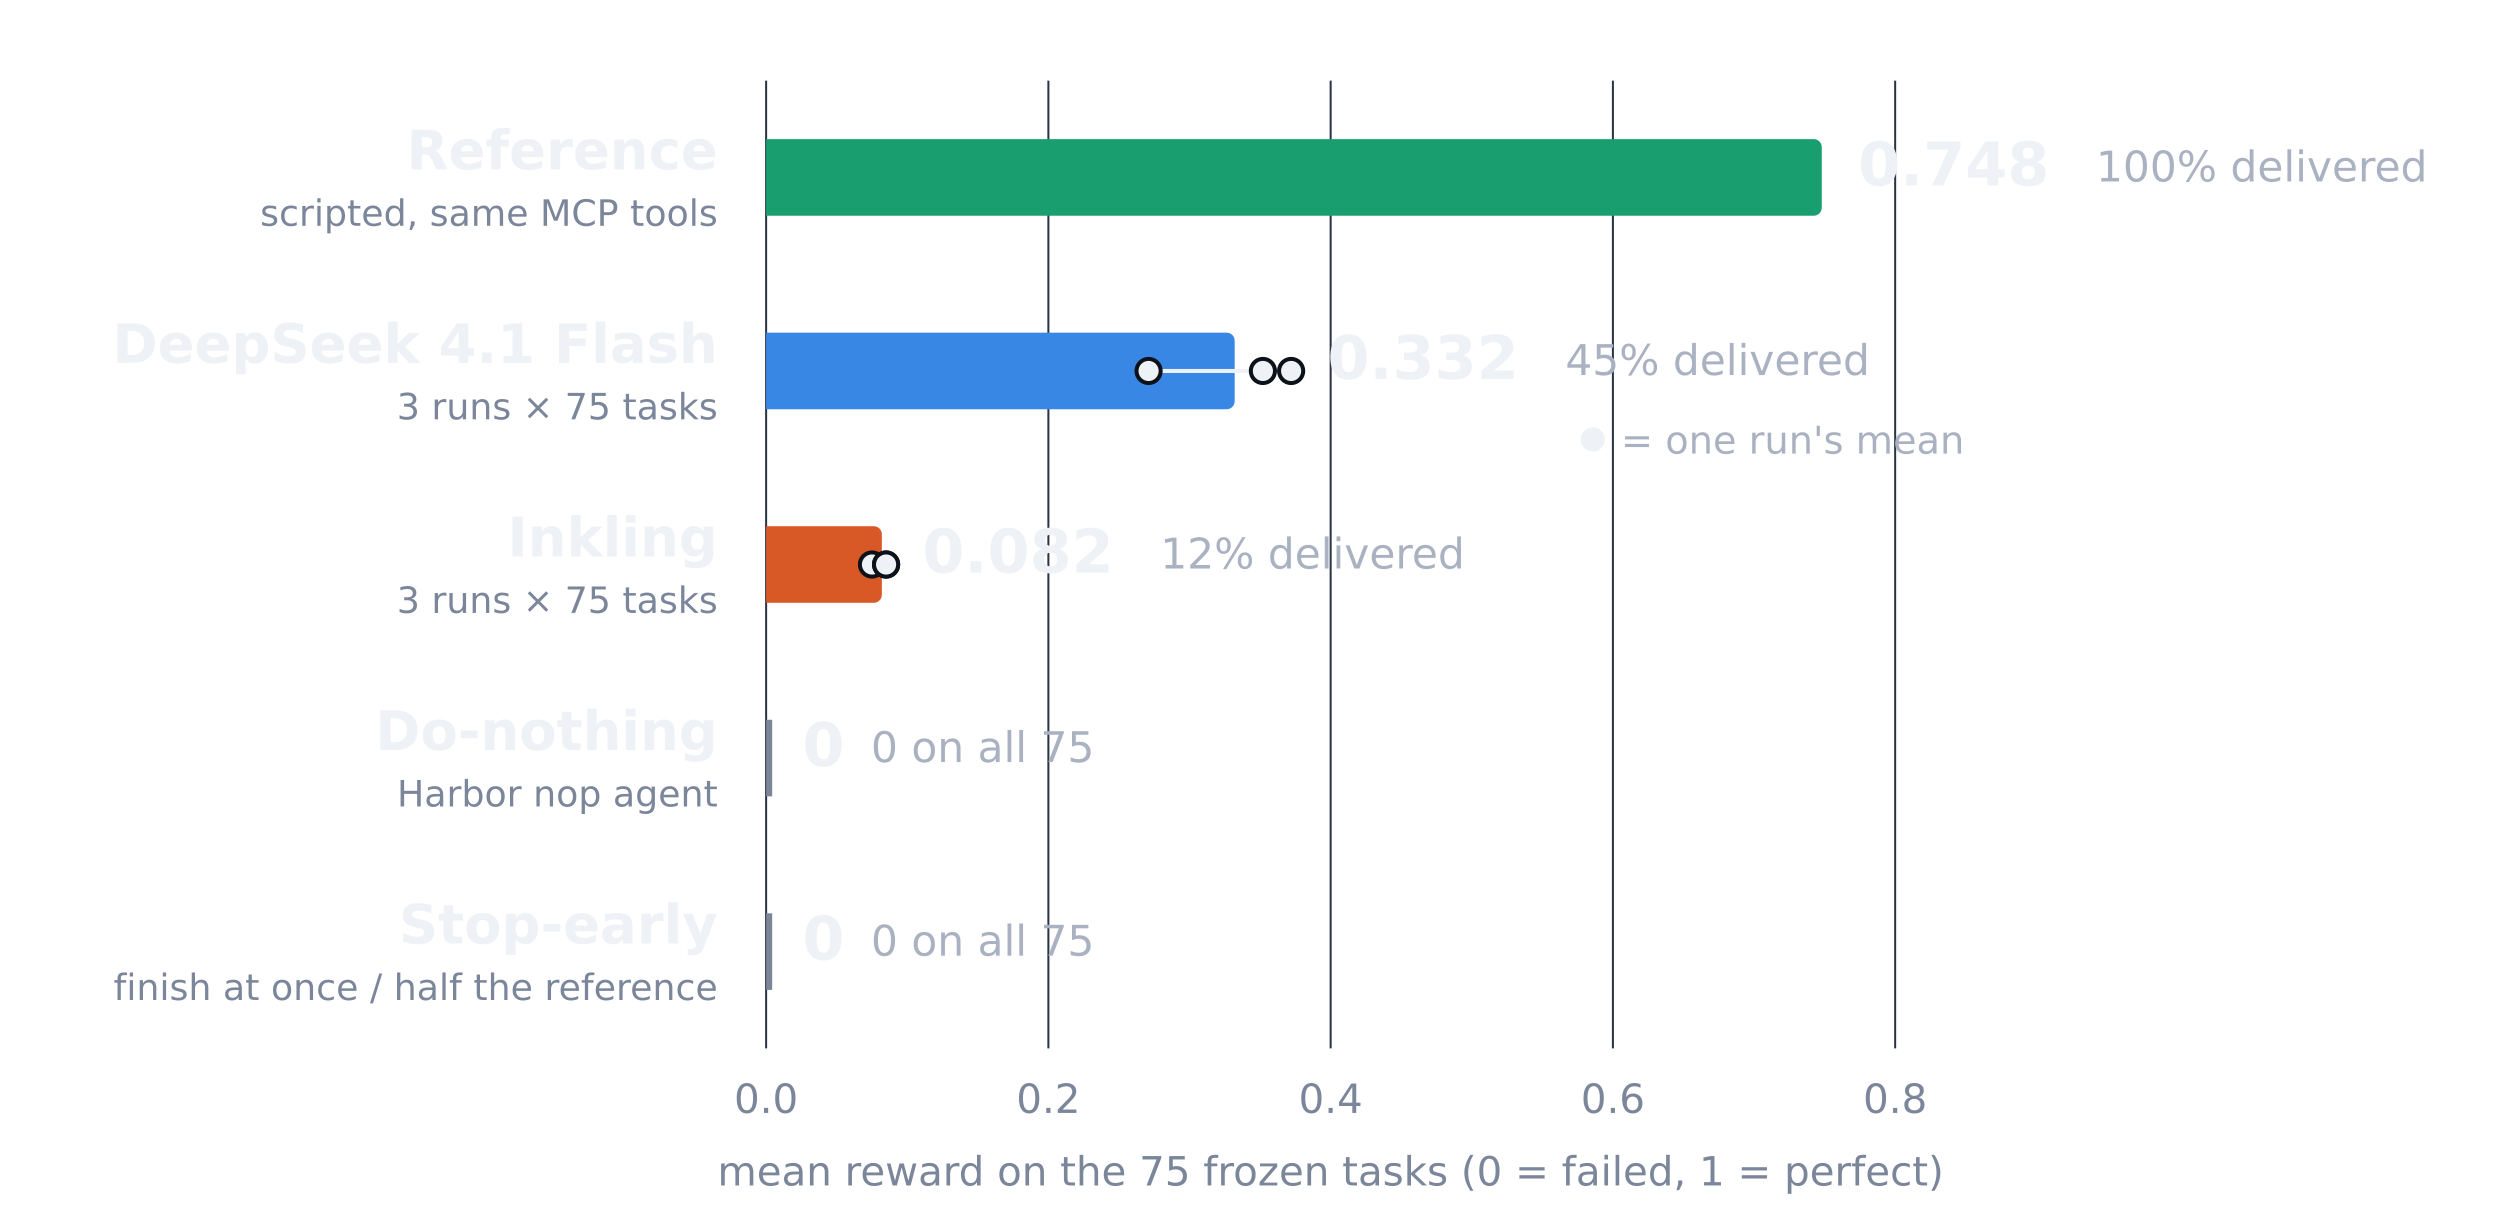
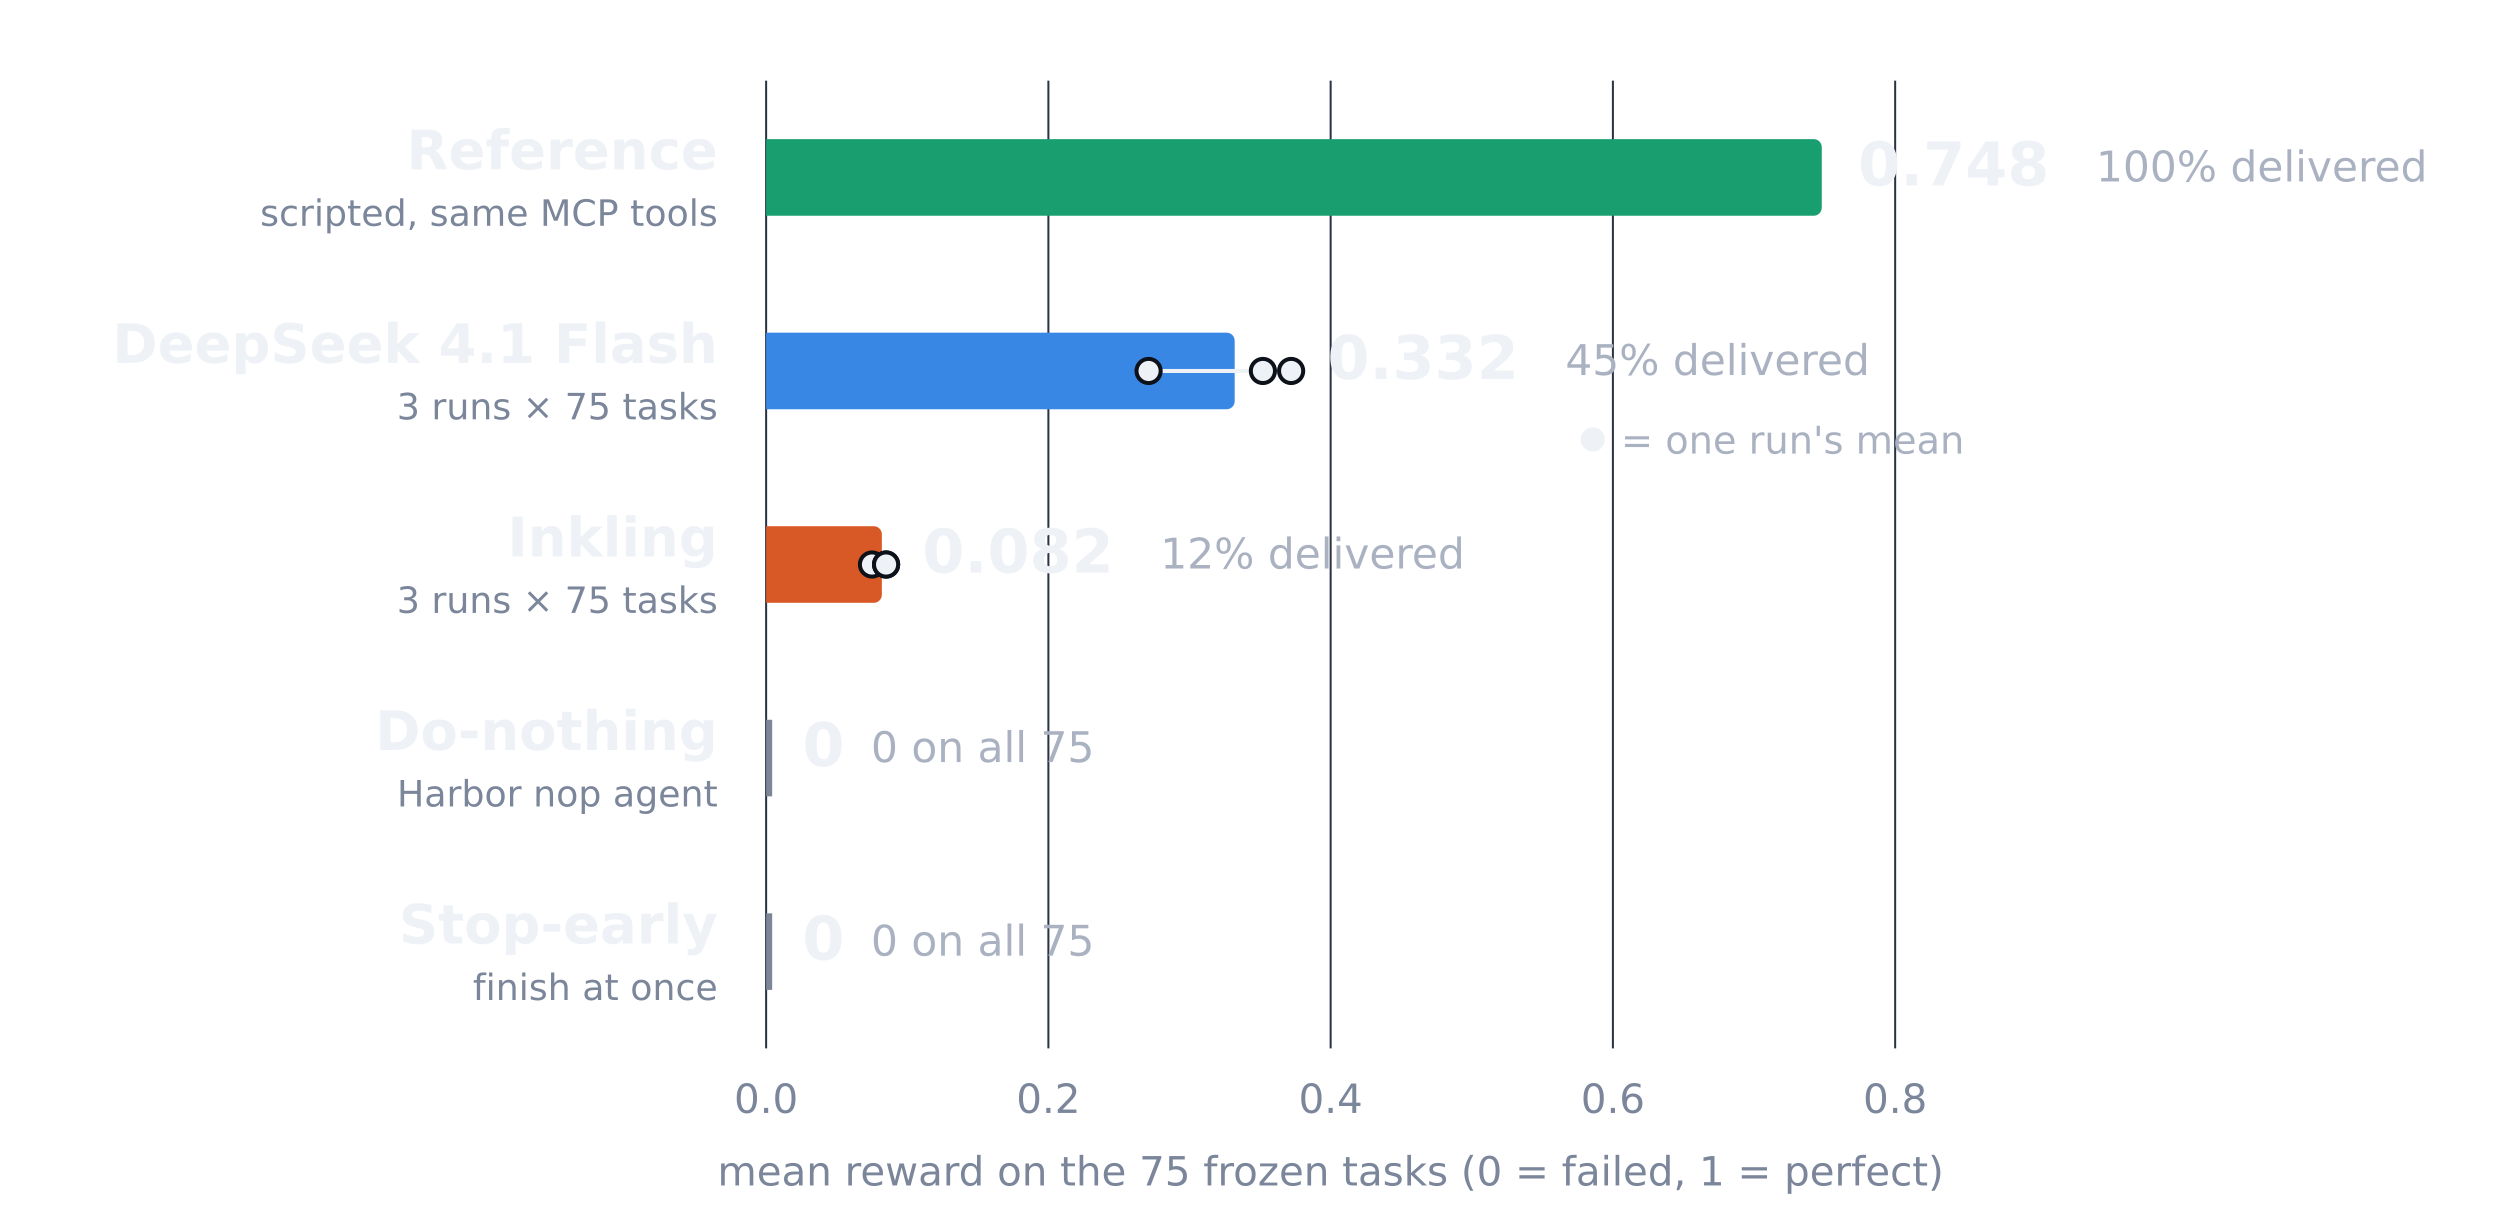
<svg xmlns="http://www.w3.org/2000/svg" viewBox="0 0 1240 600" width="1240" height="600" font-family="'DejaVu Sans', Verdana, 'Helvetica Neue', Arial, sans-serif">
  <line x1="380.0" y1="40" x2="380.0" y2="520" stroke="#2a3345" stroke-width="1" />
  <text x="380.0" y="552.0" font-size="20" fill="#7b869b" text-anchor="middle" font-weight="400">0.0</text>
  <line x1="520.0" y1="40" x2="520.0" y2="520" stroke="#2a3345" stroke-width="1" />
  <text x="520.0" y="552.0" font-size="20" fill="#7b869b" text-anchor="middle" font-weight="400">0.2</text>
  <line x1="660.0" y1="40" x2="660.0" y2="520" stroke="#2a3345" stroke-width="1" />
  <text x="660.0" y="552.0" font-size="20" fill="#7b869b" text-anchor="middle" font-weight="400">0.4</text>
  <line x1="800.0" y1="40" x2="800.0" y2="520" stroke="#2a3345" stroke-width="1" />
  <text x="800.0" y="552.0" font-size="20" fill="#7b869b" text-anchor="middle" font-weight="400">0.6</text>
  <line x1="940.0" y1="40" x2="940.0" y2="520" stroke="#2a3345" stroke-width="1" />
  <text x="940.0" y="552.0" font-size="20" fill="#7b869b" text-anchor="middle" font-weight="400">0.8</text>
  <text x="660.0" y="588.0" font-size="20" fill="#7b869b" text-anchor="middle" font-weight="400">mean reward on the 75 frozen tasks (0 = failed, 1 = perfect)</text>
  <text x="356.0" y="84.0" font-size="27" fill="#eef1f6" text-anchor="end" font-weight="600">Reference</text>
  <text x="356.0" y="112.0" font-size="18" fill="#7b869b" text-anchor="end" font-weight="400">scripted, same MCP tools</text>
  <path d="M380,69.0 h519.6 a4,4 0 0 1 4,4 v30 a4,4 0 0 1 -4,4 h-519.6 z" fill="#199e70" />
  <text x="921.6" y="92.0" font-size="30" fill="#eef1f6" text-anchor="start" font-weight="700">0.748</text>
  <text x="1039.6" y="90.0" font-size="21" fill="#aab2c2" text-anchor="start" font-weight="400">100% delivered</text>
  <text x="356.0" y="180.0" font-size="27" fill="#eef1f6" text-anchor="end" font-weight="600">DeepSeek 4.1 Flash</text>
  <text x="356.0" y="208.0" font-size="18" fill="#7b869b" text-anchor="end" font-weight="400">3 runs × 75 tasks</text>
  <path d="M380,165.0 h228.4 a4,4 0 0 1 4,4 v30 a4,4 0 0 1 -4,4 h-228.4 z" fill="#3987e5" />
  <line x1="569.7" y1="184.0" x2="640.4" y2="184.0" stroke="#eef1f6" stroke-width="2" />
  <circle cx="640.4" cy="184.0" r="6" fill="#eef1f6" stroke="#0d1119" stroke-width="2" />
  <circle cx="569.7" cy="184.0" r="6" fill="#eef1f6" stroke="#0d1119" stroke-width="2" />
  <circle cx="626.4" cy="184.0" r="6" fill="#eef1f6" stroke="#0d1119" stroke-width="2" />
  <text x="658.4" y="188.0" font-size="30" fill="#eef1f6" text-anchor="start" font-weight="700">0.332</text>
  <text x="776.4" y="186.0" font-size="21" fill="#aab2c2" text-anchor="start" font-weight="400">45% delivered</text>
  <text x="356.0" y="276.0" font-size="27" fill="#eef1f6" text-anchor="end" font-weight="600">Inkling</text>
  <text x="356.0" y="304.0" font-size="18" fill="#7b869b" text-anchor="end" font-weight="400">3 runs × 75 tasks</text>
  <path d="M380,261.0 h53.4 a4,4 0 0 1 4,4 v30 a4,4 0 0 1 -4,4 h-53.4 z" fill="#d95926" />
  <line x1="432.5" y1="280.0" x2="439.5" y2="280.0" stroke="#eef1f6" stroke-width="2" />
  <circle cx="432.5" cy="280.0" r="6" fill="#eef1f6" stroke="#0d1119" stroke-width="2" />
  <circle cx="439.5" cy="280.0" r="6" fill="#eef1f6" stroke="#0d1119" stroke-width="2" />
  <circle cx="439.5" cy="280.0" r="6" fill="#eef1f6" stroke="#0d1119" stroke-width="2" />
  <text x="457.5" y="284.0" font-size="30" fill="#eef1f6" text-anchor="start" font-weight="700">0.082</text>
  <text x="575.5" y="282.0" font-size="21" fill="#aab2c2" text-anchor="start" font-weight="400">12% delivered</text>
  <text x="356.0" y="372.0" font-size="27" fill="#eef1f6" text-anchor="end" font-weight="600">Do-nothing</text>
  <text x="356.0" y="400.0" font-size="18" fill="#7b869b" text-anchor="end" font-weight="400">Harbor nop agent</text>
  <rect x="380" y="357.0" width="3" height="38" fill="#7d8696" />
  <text x="398.0" y="380.0" font-size="30" fill="#eef1f6" text-anchor="start" font-weight="700">0</text>
  <text x="432.0" y="378.0" font-size="21" fill="#aab2c2" text-anchor="start" font-weight="400">0 on all 75</text>
  <text x="356.0" y="468.0" font-size="27" fill="#eef1f6" text-anchor="end" font-weight="600">Stop-early</text>
-   <text x="356.0" y="496.0" font-size="18" fill="#7b869b" text-anchor="end" font-weight="400">finish at once / half the reference</text>
+   <text x="356.0" y="496.0" font-size="18" fill="#7b869b" text-anchor="end" font-weight="400">finish at once</text>
  <rect x="380" y="453.0" width="3" height="38" fill="#7d8696" />
  <text x="398.0" y="476.0" font-size="30" fill="#eef1f6" text-anchor="start" font-weight="700">0</text>
  <text x="432.0" y="474.0" font-size="21" fill="#aab2c2" text-anchor="start" font-weight="400">0 on all 75</text>
  <circle cx="790" cy="218.0" r="6" fill="#eef1f6" />
  <text x="804.0" y="225.0" font-size="19" fill="#aab2c2" text-anchor="start" font-weight="400">= one run's mean</text>
</svg>
